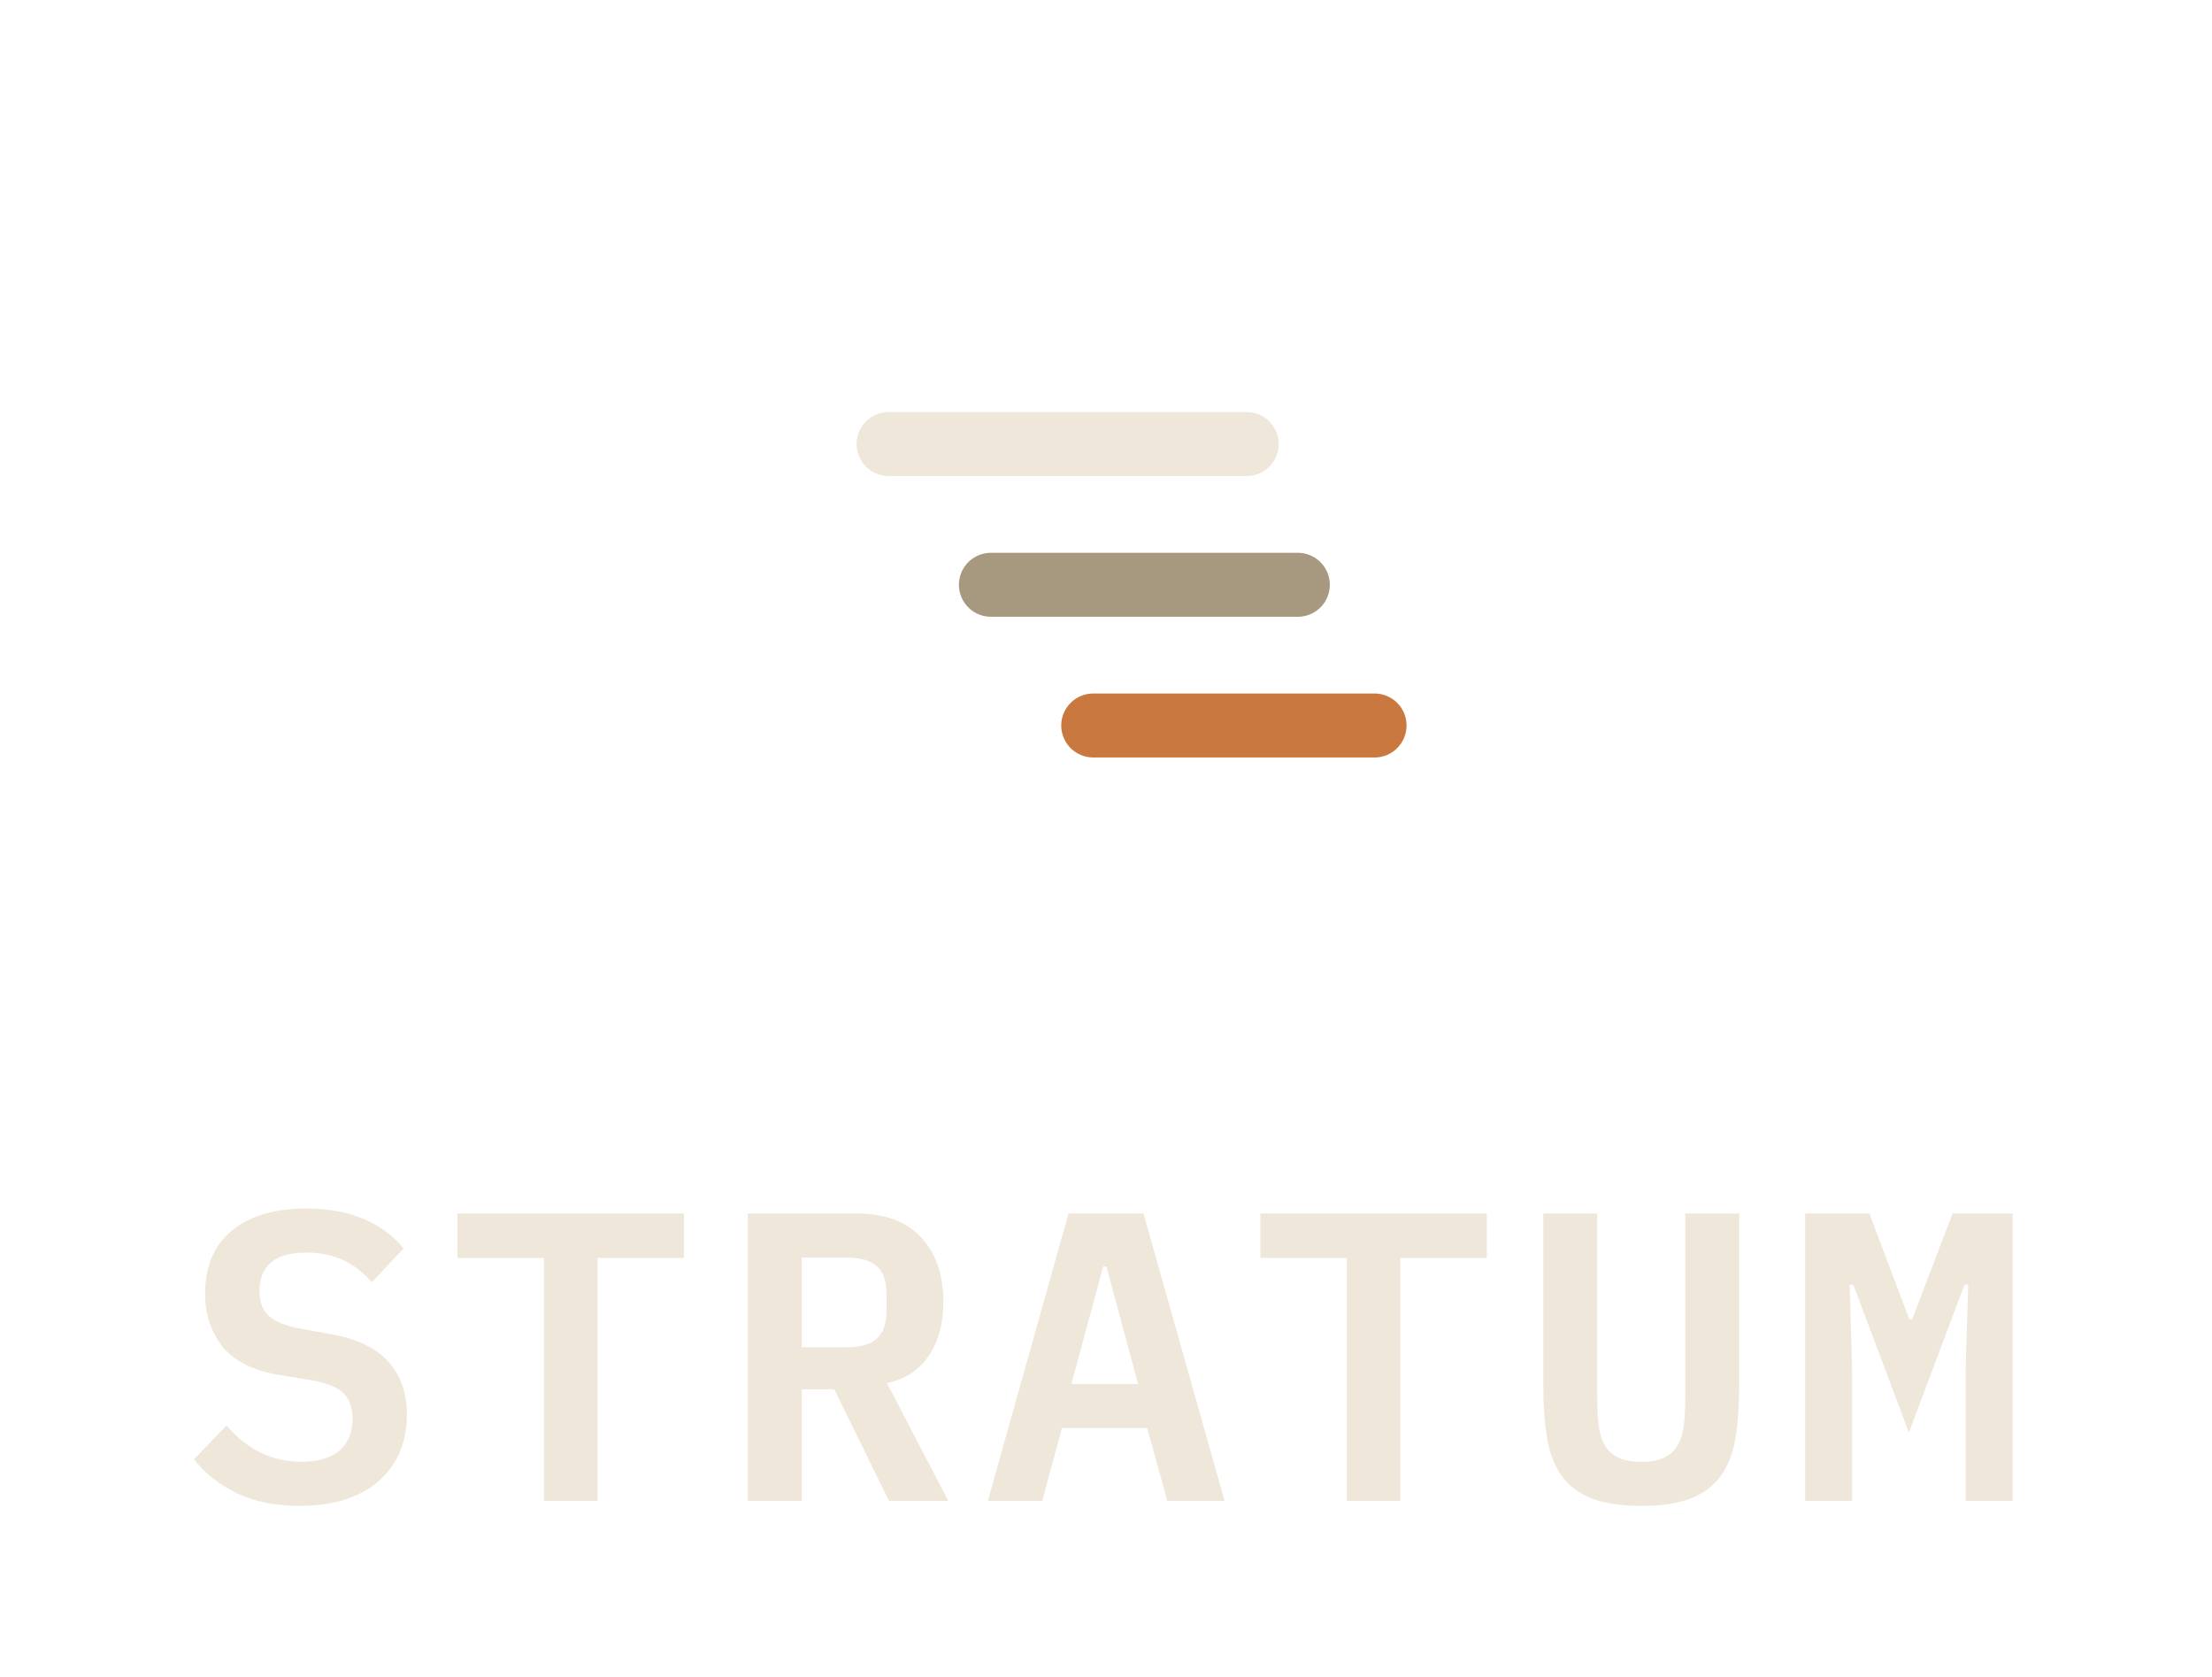
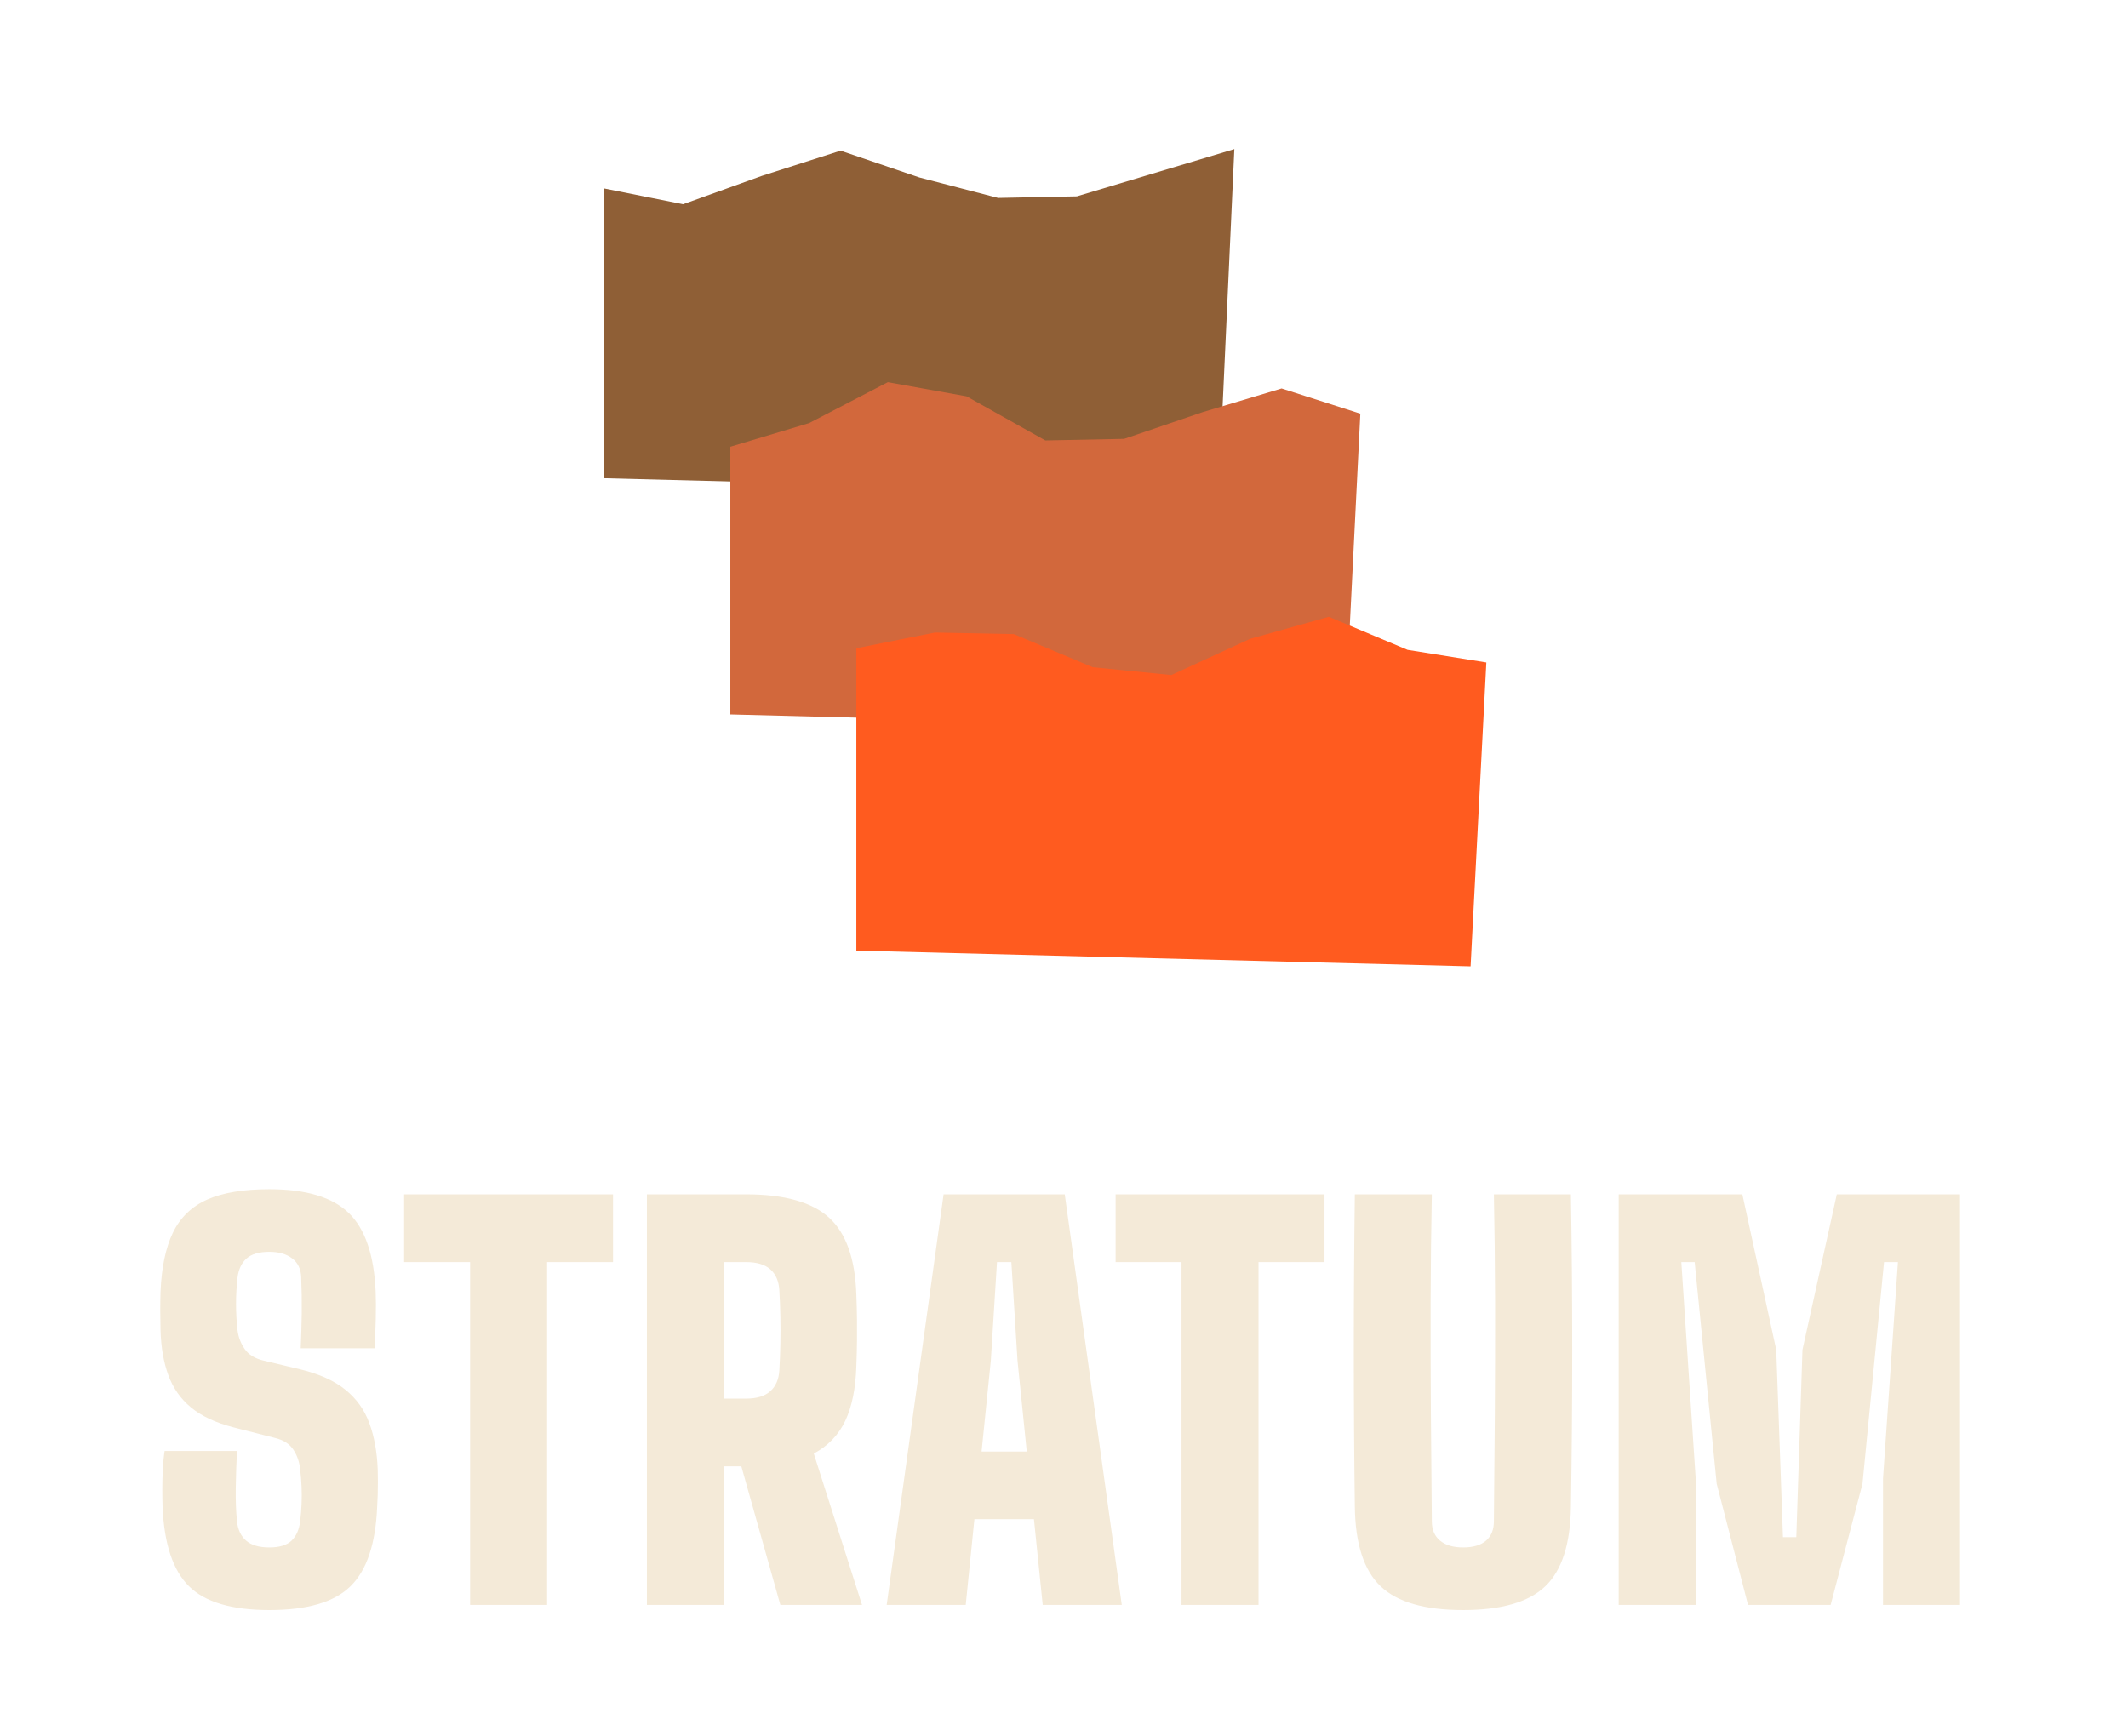
- <svg xmlns="http://www.w3.org/2000/svg" viewBox="0 0 227 172" width="227" height="172" role="img" aria-label="Stratum">
-   <g transform="translate(71.5,18) scale(1.3125)">
-     <line x1="15" y1="21" x2="43" y2="21" stroke="#EFE7D9" stroke-width="5" stroke-linecap="round" />
-     <line x1="23" y1="32" x2="47" y2="32" stroke="#A79880" stroke-width="5" stroke-linecap="round" />
-     <line x1="31" y1="43" x2="53" y2="43" stroke="#C9793F" stroke-width="5" stroke-linecap="round" />
+ <svg xmlns="http://www.w3.org/2000/svg" viewBox="0 0 228 186" width="228" height="186" role="img" aria-label="Stratum">
+   <g transform="translate(58.00 4) scale(1.6875)">
+     <path fill="#8F5F36" d="M4.0 9.6 L9.0 10.6 L14.0 8.8 L19.0 7.2 L24.0 8.9 L29.0 10.2 L34.0 10.1 L39.0 8.6 L44.0 7.1 L43 29 L4 28Z" />
+     <path fill="#D2683C" d="M12.0 26.0 L17.0 24.5 L22.0 21.9 L27.0 22.8 L32.0 25.6 L37.0 25.5 L42.0 23.8 L47.0 22.3 L52.0 23.9 L51 44 L12 43Z" />
+     <path fill="#FF5B1F" d="M20.0 38.8 L25.0 37.8 L30.0 37.9 L35.0 40.0 L40.0 40.5 L45.0 38.2 L50.0 36.8 L55.0 38.9 L60.0 39.7 L59 59 L20 58Z" />
  </g>
-   <path transform="translate(18.42958,154) scale(0.4225352)" d="M29.200 1.200L29.200 1.200Q20.200 1.200 13.850-1.900Q7.500-5 3.500-10.100L3.500-10.100L11.400-18.300Q15.300-13.800 19.850-11.650Q24.400-9.500 29.600-9.500L29.600-9.500Q35.600-9.500 38.800-12.200Q42-14.900 42-20L42-20Q42-24.200 39.600-26.350Q37.200-28.500 31.500-29.400L31.500-29.400L24.100-30.600Q14.400-32.300 10.300-37.650Q6.200-43 6.200-50.300L6.200-50.300Q6.200-60.300 12.700-65.650Q19.200-71 30.700-71L30.700-71Q38.900-71 44.850-68.400Q50.800-65.800 54.400-61.300L54.400-61.300L46.700-53.100Q43.900-56.400 40-58.350Q36.100-60.300 30.800-60.300L30.800-60.300Q19.400-60.300 19.400-50.900L19.400-50.900Q19.400-46.900 21.800-44.800Q24.200-42.700 30-41.700L30-41.700L37.300-40.400Q46.400-38.700 50.800-33.700Q55.200-28.700 55.200-20.900L55.200-20.900Q55.200-16 53.500-11.950Q51.800-7.900 48.500-4.950Q45.200-2 40.350-0.400Q35.500 1.200 29.200 1.200Z M122.500-59L101.500-59L101.500 0L88.500 0L88.500-59L67.500-59L67.500-69.800L122.500-69.800L122.500-59Z M151.100-27.100L151.100 0L138 0L138-69.800L164.500-69.800Q174.700-69.800 180.100-64Q185.500-58.200 185.500-48.200L185.500-48.200Q185.500-40.500 181.950-35.250Q178.400-30 171.800-28.600L171.800-28.600L186.700 0L172.300 0L159-27.100L151.100-27.100ZM151.100-37.300L161.800-37.300Q167.100-37.300 169.400-39.450Q171.700-41.600 171.700-46.300L171.700-46.300L171.700-50.100Q171.700-54.800 169.400-56.950Q167.100-59.100 161.800-59.100L161.800-59.100L151.100-59.100L151.100-37.300Z M253.800 0L239.900 0L235-17.700L214.300-17.700L209.500 0L196.300 0L215.900-69.800L234.100-69.800L253.800 0ZM232.800-28.400L225.100-56.900L224.300-56.900L216.600-28.400L232.800-28.400Z M317.500-59L296.500-59L296.500 0L283.500 0L283.500-59L262.500-59L262.500-69.800L317.500-69.800L317.500-59Z M331.200-69.800L344.300-69.800L344.300-26.300Q344.300-22.400 344.550-19.300Q344.800-16.200 345.850-14.050Q346.900-11.900 349.050-10.700Q351.200-9.500 355-9.500L355-9.500Q358.800-9.500 360.950-10.700Q363.100-11.900 364.150-14.050Q365.200-16.200 365.450-19.300Q365.700-22.400 365.700-26.300L365.700-26.300L365.700-69.800L378.800-69.800L378.800-28.300Q378.800-20.900 377.900-15.400Q377-9.900 374.400-6.200Q371.800-2.500 367.150-0.650Q362.500 1.200 355 1.200L355 1.200Q347.500 1.200 342.850-0.650Q338.200-2.500 335.600-6.200Q333-9.900 332.100-15.400Q331.200-20.900 331.200-28.300L331.200-28.300L331.200-69.800Z M433.800 0L433.800-32.300L434.400-52.500L433.500-52.500L420-16.600L406.500-52.500L405.600-52.500L406.200-32.300L406.200 0L394.800 0L394.800-69.800L410.400-69.800L420.100-44.100L420.800-44.100L430.600-69.800L445.200-69.800L445.200 0L433.800 0Z" fill="#EFE7D9" />
+   <path fill="#F4EAD8" d="M28.86 172.55Q22.81 172.55 20.24 169.99Q17.67 167.44 17.42 161.5Q17.39 160.62 17.39 159.56Q17.39 158.5 17.45 157.44Q17.5 156.38 17.64 155.5H25.39Q25.29 157.51 25.26 159.46Q25.23 161.41 25.39 163.03Q25.53 164.38 26.37 165.11Q27.21 165.84 28.86 165.84Q30.48 165.84 31.24 165.11Q32 164.38 32.16 163.03Q32.27 162.1 32.31 161.18Q32.35 160.26 32.31 159.34Q32.27 158.41 32.16 157.48Q32.05 156.32 31.45 155.39Q30.84 154.45 29.52 154.12L25.01 152.97Q22.15 152.23 20.47 150.84Q18.79 149.45 18.04 147.39Q17.28 145.32 17.2 142.57Q17.17 141.37 17.17 140.42Q17.17 139.47 17.2 138.45Q17.36 134.52 18.53 132.1Q19.7 129.68 22.2 128.56Q24.71 127.45 28.86 127.45Q34.72 127.45 37.36 129.99Q40 132.54 40.25 138.45Q40.3 139.63 40.26 141.34Q40.22 143.04 40.13 144.5H32.22Q32.3 142.6 32.33 140.7Q32.35 138.81 32.27 136.91Q32.24 135.59 31.32 134.88Q30.4 134.16 28.86 134.16Q27.21 134.16 26.41 134.88Q25.62 135.59 25.45 136.91Q25.29 138.31 25.29 139.74Q25.29 141.17 25.45 142.57Q25.59 143.68 26.22 144.58Q26.85 145.49 28.25 145.82L32.16 146.75Q35.24 147.5 37.01 148.94Q38.79 150.38 39.57 152.52Q40.36 154.65 40.47 157.48Q40.49 158.11 40.49 158.8Q40.49 159.49 40.47 160.18Q40.44 160.86 40.41 161.5Q40.16 167.44 37.56 169.99Q34.97 172.55 28.86 172.55ZM50.37 172V135.26H43.3V128H65.68V135.26H58.62V172ZM69.31 172V128H79.93Q86.09 128 88.82 130.49Q91.56 132.98 91.75 138.72Q91.81 140.26 91.82 141.42Q91.83 142.57 91.82 143.73Q91.81 144.88 91.75 146.43Q91.64 150 90.56 152.28Q89.47 154.56 87.19 155.78L92.36 172H83.61L79.43 157.15H77.56V172ZM77.56 149.89H79.93Q81.66 149.89 82.54 149.09Q83.42 148.29 83.5 146.87Q83.58 145.52 83.61 144.05Q83.64 142.57 83.61 141.1Q83.58 139.63 83.5 138.28Q83.42 136.83 82.54 136.04Q81.66 135.26 79.93 135.26H77.56ZM95 172 101.1 128H114.08L120.19 172H111.72L110.78 162.81H104.4L103.47 172ZM105.17 155.56H110.01L109.02 145.82L108.36 135.26H106.82L106.16 145.82ZM126.59 172V135.26H119.53V128H141.91V135.26H134.84V172ZM156.76 172.55Q150.57 172.55 147.91 169.99Q145.24 167.44 145.16 161.5Q145.05 153.19 145.05 144.73Q145.05 136.28 145.16 128H153.41Q153.3 133.53 153.28 139.52Q153.27 145.52 153.31 151.51Q153.35 157.51 153.41 163.03Q153.41 164.38 154.29 165.11Q155.17 165.84 156.76 165.84Q158.38 165.84 159.22 165.11Q160.06 164.38 160.06 163.03Q160.12 157.51 160.16 151.51Q160.2 145.52 160.19 139.52Q160.17 133.53 160.06 128H168.31Q168.45 136.28 168.45 144.73Q168.45 153.19 168.31 161.5Q168.23 167.44 165.58 169.99Q162.92 172.55 156.76 172.55ZM173.43 172V128H186.68L190.31 144.66L191.03 164.74H192.46L193.12 144.66L196.8 128H210V172H201.75V158.47L203.35 135.26H201.86L199.55 159.02L196.14 172H187.29L183.93 159.02L181.57 135.26H180.14L181.68 158.47V172Z" />
</svg>
